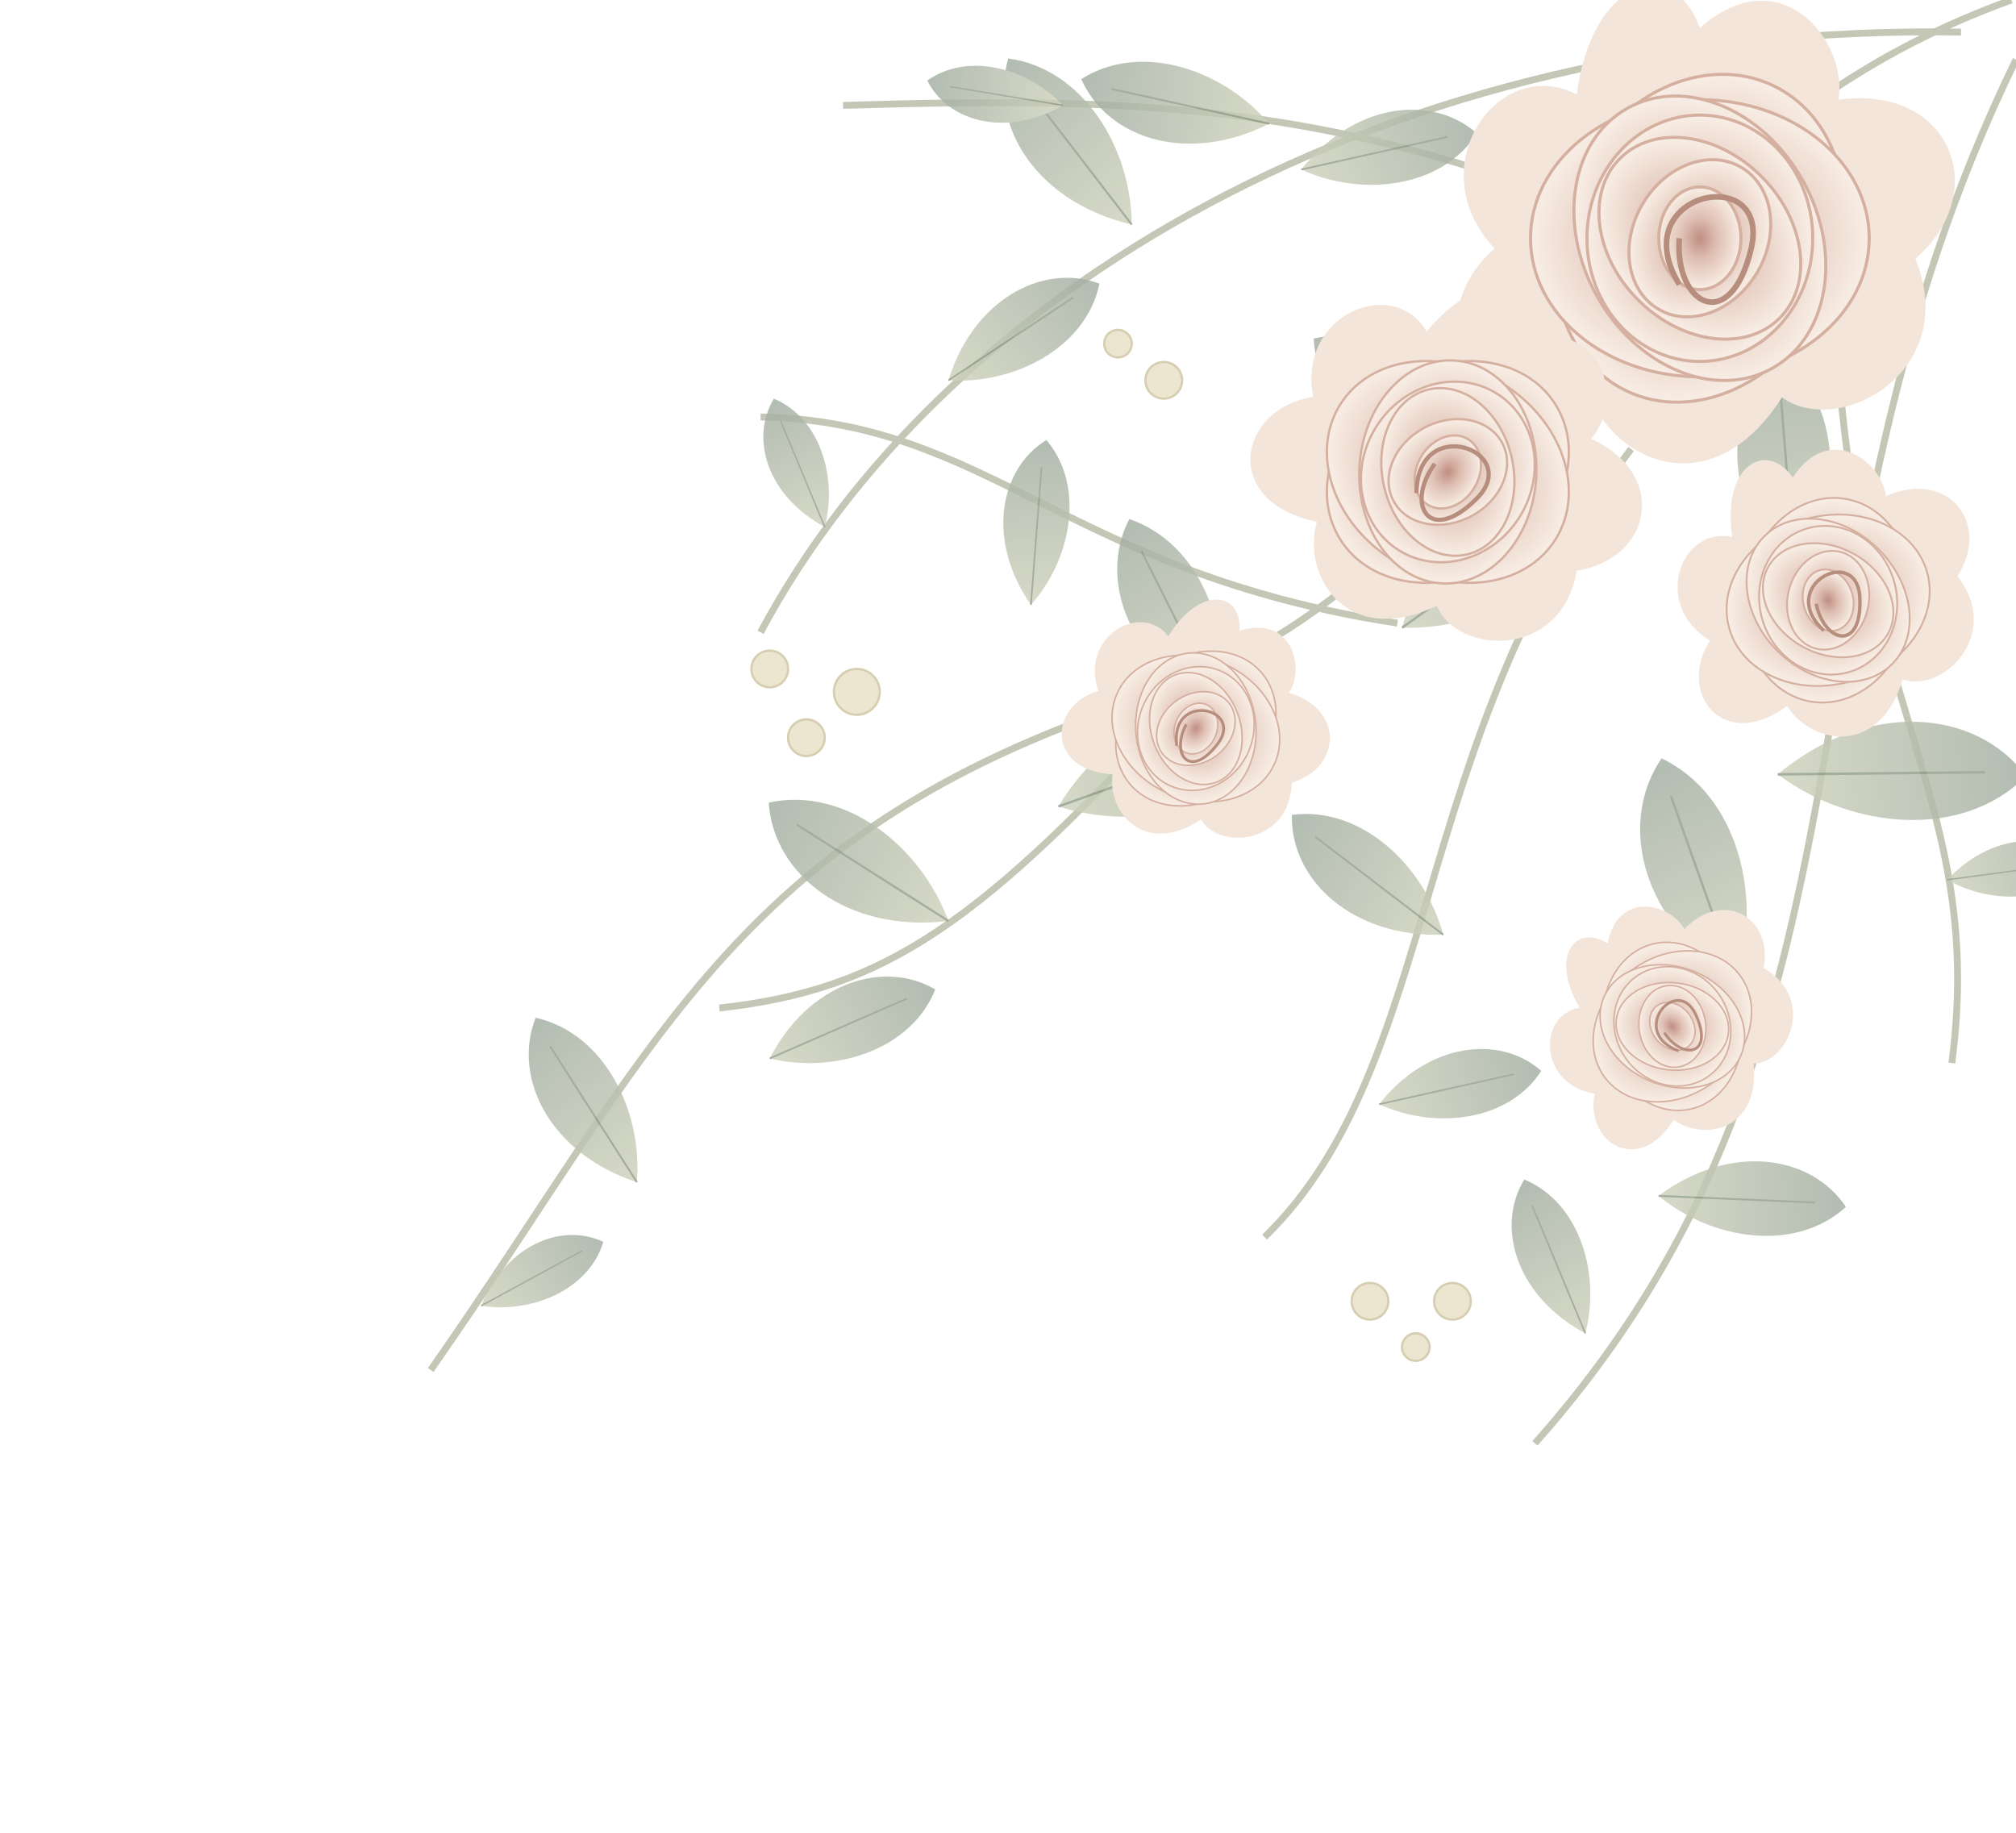
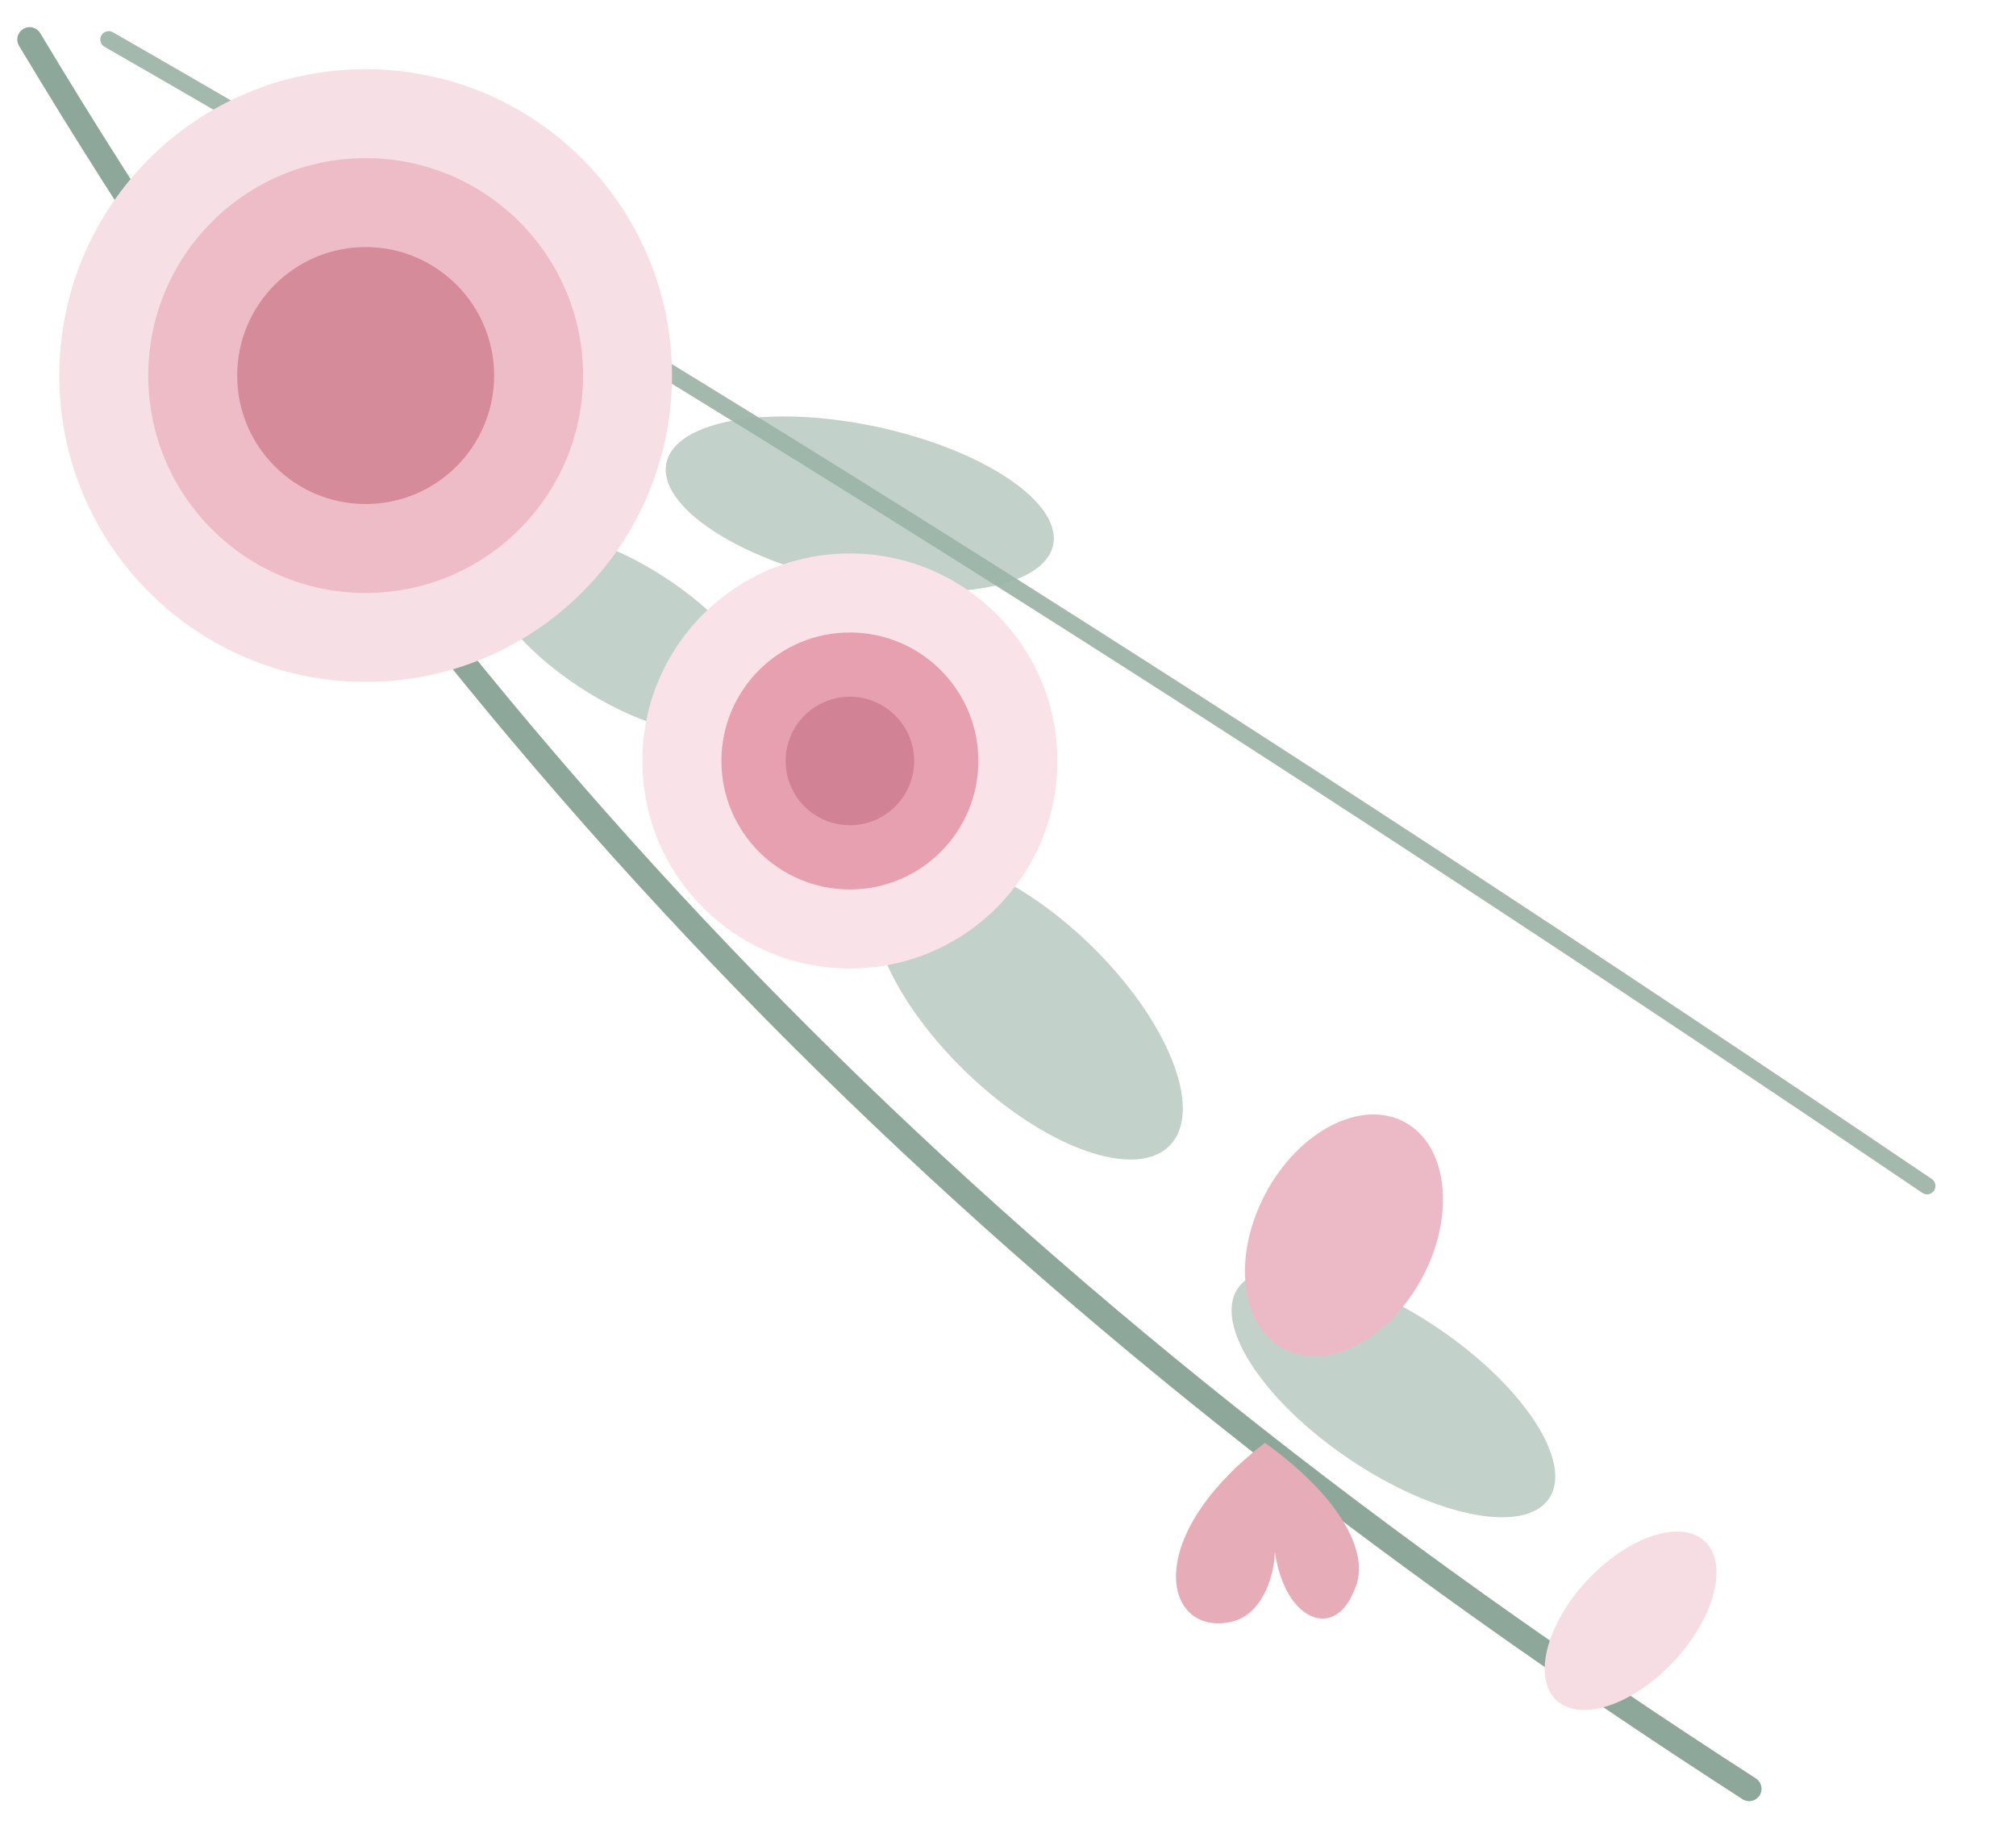
- <svg xmlns="http://www.w3.org/2000/svg" viewBox="0 0 440 400" fill="none">
-   <defs>
-     <radialGradient id="rose">
-       <stop stop-color="#c08e82" />
-       <stop offset=".42" stop-color="#dfbfb3" />
-       <stop offset="1" stop-color="#f8eee5" />
-     </radialGradient>
-     <linearGradient id="leaf" x2="1" y2="1">
-       <stop stop-color="#a1ada0" />
-       <stop offset="1" stop-color="#ced1bb" />
-     </linearGradient>
-     <g id="l">
-       <path d="M0 0C-28-4-44-25-40-45C-18-44-2-22 0 0Z" fill="url(#leaf)" />
-       <path d="M0 0-34-37" stroke="#8f9c89" stroke-width=".6" />
-     </g>
-     <g id="r">
-       <path d="M0-41C16-55 29-38 27-27C49-30 57-9 42 4C51 26 27 39 16 31C2 53-18 43-22 29C-46 38-55 15-40 2C-55-14-39-36-24-28C-21-51-5-55 0-41Z" fill="#f3e5d9" />
-       <g fill="url(#rose)" stroke="#d5b0a0" stroke-width=".6">
-         <ellipse rx="27" ry="33" transform="rotate(26)" />
-         <ellipse rx="27" ry="33" transform="rotate(90)" />
-         <ellipse rx="23" ry="29" transform="rotate(151)" />
-         <ellipse rx="22" ry="24" />
-         <ellipse rx="17" ry="22" transform="rotate(-45)" />
-         <ellipse rx="13" ry="16" transform="rotate(30)" />
-         <ellipse rx="8" ry="10" />
-       </g>
-       <path d="M-4 9C-15-9 14-15 10 2S-5 13-4 0" stroke="#b78e7d" stroke-width="1.1" />
-     </g>
-   </defs>
-   <g opacity=".8" stroke="#b5b9a2" stroke-width="1.5">
-     <path d="M439 0C342 35 336 124 248 153S143 229 94 299M440 13C384 128 416 224 335 315M428 7C301 5 205 65 166 138M376 59C302 22 251 21 184 23M356 98C307 162 315 232 276 270M305 136C233 125 216 92 166 91M260 151C214 202 193 216 157 220M400 52C401 153 434 171 426 232" />
+ <svg xmlns="http://www.w3.org/2000/svg" viewBox="0 0 204 185" fill="none">
+   <g stroke="#8da89a" stroke-linecap="round">
+     <path d="M3 4C48 79 101 132 177 181" stroke-width="2.5" />
+     <path d="M11 4Q93 51 195 120" stroke-width="1.7" opacity=".8" />
  </g>
-   <g opacity=".82">
-     <use href="#l" transform="translate(358 77) rotate(68) scale(.8)" />
-     <use href="#l" transform="translate(337 107) rotate(-15)" />
-     <use href="#l" transform="translate(306 137) rotate(97) scale(.85)" />
-     <use href="#l" transform="translate(266 154) rotate(16) scale(.75)" />
-     <use href="#l" transform="translate(231 176) rotate(113) scale(.85)" />
-     <use href="#l" transform="translate(207 201) rotate(-15) scale(.78)" />
-     <use href="#l" transform="translate(168 231) rotate(109) scale(.65)" />
-     <use href="#l" transform="translate(139 258) rotate(10) scale(.7)" />
-     <use href="#l" transform="translate(105 285) rotate(104) scale(.5)" />
-     <use href="#l" transform="translate(392 128) rotate(38) scale(.85)" />
-     <use href="#l" transform="translate(388 169) rotate(132) scale(.9)" />
-     <use href="#l" transform="translate(379 214) rotate(23) scale(.85)" />
-     <use href="#l" transform="translate(362 261) rotate(135) scale(.68)" />
-     <use href="#l" transform="translate(346 291) rotate(20) scale(.6)" />
-     <use href="#l" transform="translate(284 37) rotate(120) scale(.65)" />
-     <use href="#l" transform="translate(247 49) rotate(5) scale(.75)" />
-     <use href="#l" transform="translate(207 83) rotate(99) scale(.65)" />
-     <use href="#l" transform="translate(180 115) rotate(20) scale(.5)" />
-     <use href="#l" transform="translate(277 27) rotate(-35) scale(.7)" />
-     <use href="#l" transform="translate(232 23) rotate(-38) scale(.5)" />
-     <use href="#l" transform="translate(315 204) rotate(-10) scale(.7)" />
-     <use href="#l" transform="translate(301 241) rotate(120) scale(.6)" />
-     <use href="#l" transform="translate(225 132) rotate(47) scale(.6)" />
-     <use href="#l" transform="translate(425 192) rotate(125) scale(.5)" />
+   <g fill="#9cb7a9" opacity=".62">
+     <ellipse cx="87" cy="51" rx="20" ry="8" transform="rotate(12 87 51)" />
+     <ellipse cx="63" cy="64" rx="16" ry="7" transform="rotate(32 63 64)" />
+     <ellipse cx="104" cy="102" rx="20" ry="9" transform="rotate(44 104 102)" />
+     <ellipse cx="141" cy="141" rx="19" ry="8" transform="rotate(34 141 141)" />
  </g>
-   <g fill="#ece5d0" stroke="#d7ceb1" stroke-width=".5">
-     <circle cx="187" cy="151" r="5" />
-     <circle cx="176" cy="161" r="4" />
-     <circle cx="168" cy="146" r="4" />
-     <circle cx="317" cy="284" r="4" />
-     <circle cx="309" cy="294" r="3" />
-     <circle cx="299" cy="284" r="4" />
-     <circle cx="254" cy="83" r="4" />
-     <circle cx="244" cy="75" r="3" />
+   <g>
+     <circle cx="37" cy="38" r="31" fill="#f6e0e5" />
+     <circle cx="37" cy="38" r="22" fill="#edbcc7" />
+     <circle cx="37" cy="38" r="13" fill="#d58b99" />
+     <circle cx="86" cy="77" r="21" fill="#f9e2e8" />
+     <circle cx="86" cy="77" r="13" fill="#e6a0b0" />
+     <circle cx="86" cy="77" r="6.5" fill="#d18395" />
+     <ellipse cx="136" cy="125" rx="9" ry="13" transform="rotate(28 136 125)" fill="#ecbac7" />
+     <path d="M128 146c-13 10-10 20-3 18 3-1 4-5 4-7 1 7 6 9 8 4 2-4-2-10-9-15Z" fill="#e6adb9" />
+     <ellipse cx="165" cy="164" rx="6" ry="11" transform="rotate(43 165 164)" fill="#f6dce3" />
  </g>
-   <use href="#r" transform="translate(371 52) scale(1.12)" />
-   <use href="#r" transform="translate(316 103) rotate(32) scale(.84)" />
-   <use href="#r" transform="translate(399 131) rotate(-16) scale(.68)" />
-   <use href="#r" transform="translate(261 159) rotate(24) scale(.57)" />
-   <use href="#r" transform="translate(365 224) rotate(-38) scale(.56)" />
</svg>
